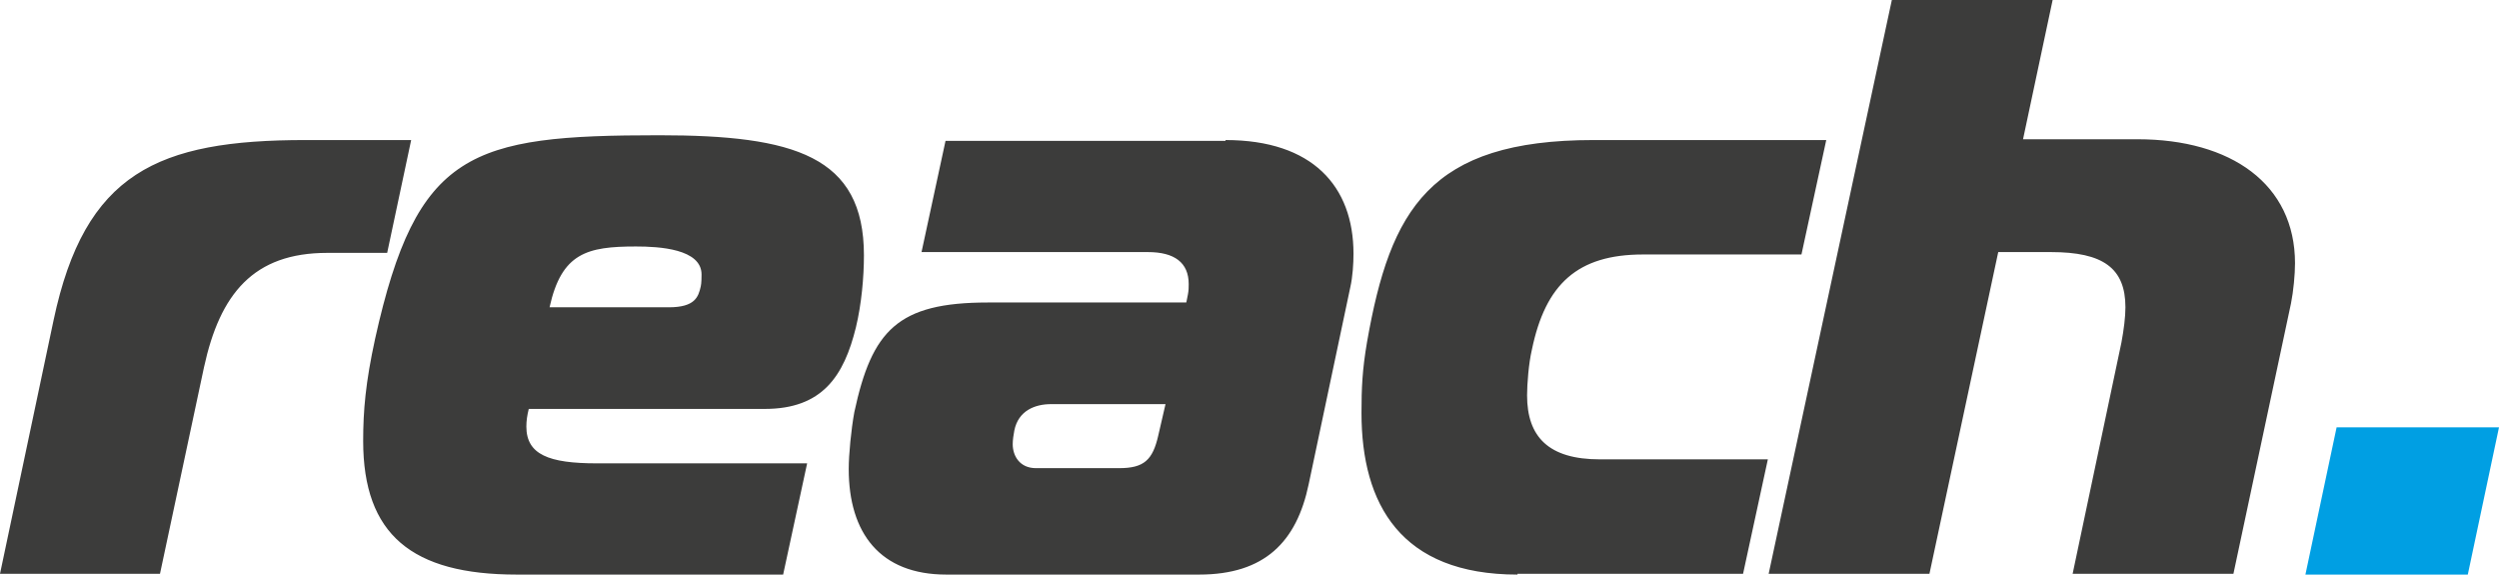
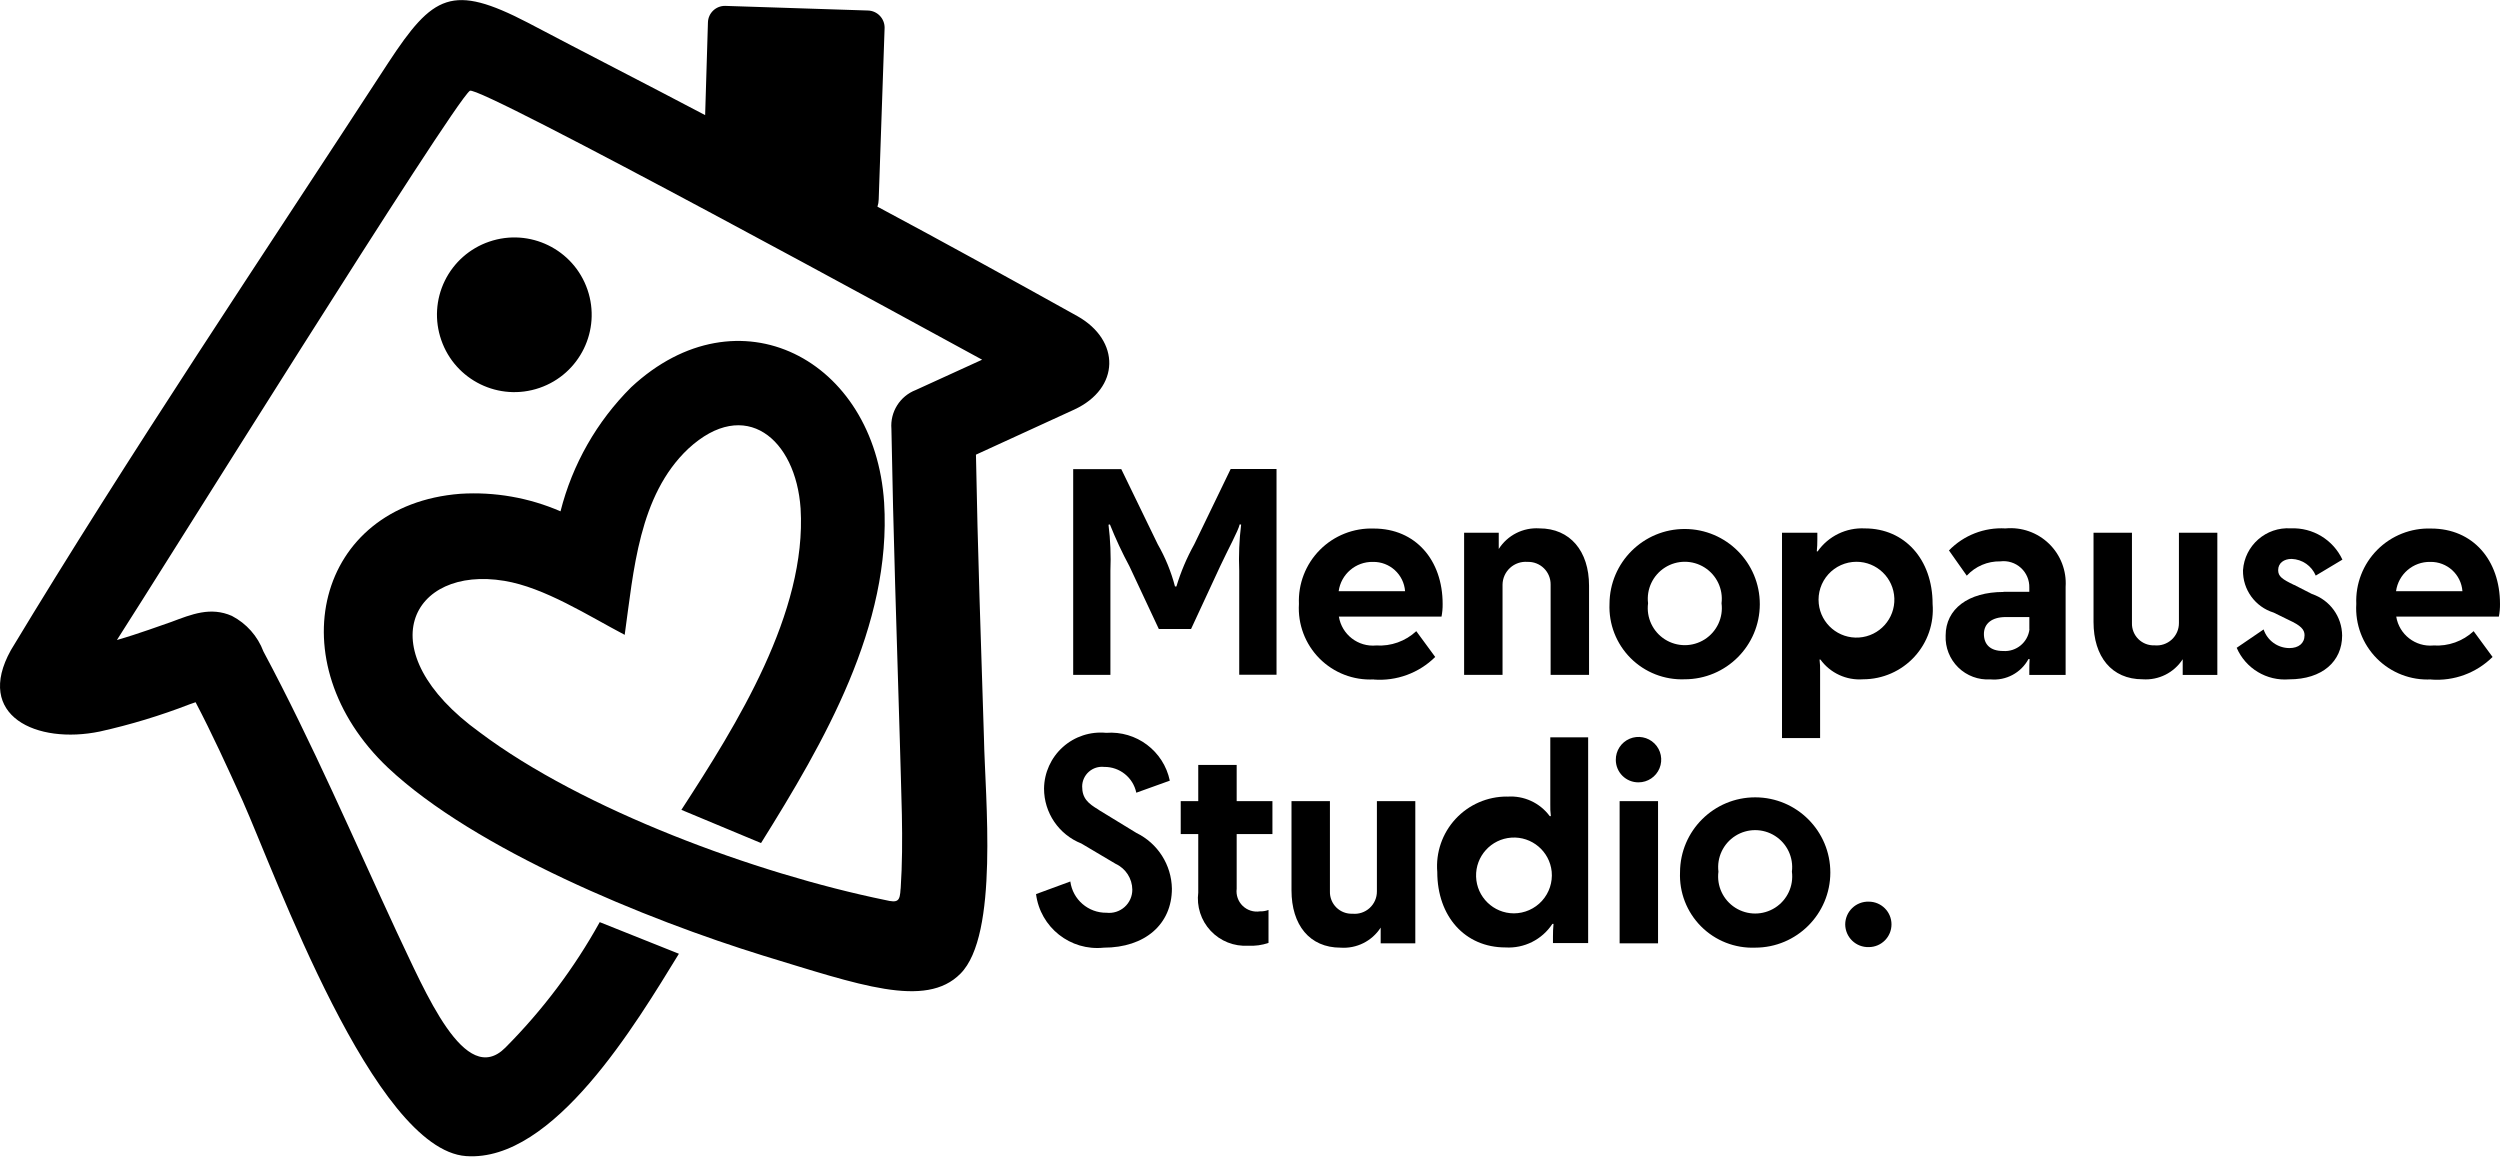
- <svg xmlns="http://www.w3.org/2000/svg" viewBox="0 0 312.4 71.8" style="enable-background:new 0 0 312.4 71.8" xml:space="preserve">
-   <path d="M6.7 40c3.9-18.4 13-22.5 31.5-22.5h13.2l-3 14.1h-7.5c-9.2 0-13.4 5.1-15.4 14.3L20 71.7H0L6.7 40zm57.9 31.8c-13.1 0-19.2-5-19.2-16.7 0-3.8.3-7.3 1.5-12.8 5.2-23.4 11.9-25.4 35.5-25.4 16.9 0 25.6 2.6 25.6 15 0 2.7-.3 6.1-1 9-1.5 6.1-4.2 10.2-11.4 10.2H66.1c-.2.8-.3 1.5-.3 2.2 0 3.5 2.8 4.6 8.8 4.6h26.3l-3 13.9H64.6zm19-33.4c3.3 0 3.7-1.3 4-2.6.1-.4.1-1.3.1-1.5 0-3.2-5.3-3.5-8.2-3.5-6.1 0-9.3.8-10.8 7.6h14.9zm69.6-20.9c10.9 0 16 5.8 16 14.2 0 1.2-.1 2.9-.4 4.2l-5.2 24.6c-1.5 7.2-5.5 11.3-13.7 11.3h-31.6c-8.3 0-12.2-5.2-12.2-13.2 0-1.8.3-4.9.7-7.1 2.2-10.2 5.4-13.7 16.7-13.7h24.8l.2-1c.1-.5.1-.9.1-1.3 0-2.7-1.8-4-5.1-4h-28.3l3-13.9h35v-.1zm-21.8 33c-2 0-4.1.8-4.6 3.3-.1.5-.2 1.2-.2 1.7 0 1.5.9 3 2.9 3h10.4c3.1 0 4.2-1 4.9-4.1l.9-3.9h-14.3zm58.3 21.3c-14.6 0-19.5-8.8-19.5-20.2 0-3.1.1-5.4.7-8.9 2.9-16.5 7.8-25.2 28.3-25.2h29.1l-3.1 14.3h-19.8c-8.2 0-12.2 3.7-13.9 11.9-.4 1.7-.6 4.3-.6 5.7 0 5.2 2.7 8 9.1 8h21l-3.1 14.3h-28.2v.1zM236.5 0h20.1l-3.7 17.4h14.3c11.7 0 19.7 5.6 19.7 15.5 0 1.4-.2 3.5-.5 5l-7.2 33.8h-20.1l6.1-28.9c.3-1.6.5-3.2.5-4.4 0-4.9-2.8-6.9-9.3-6.9h-6.6l-8.6 40.2h-20.1L236.5 0z" style="fill:#3c3c3b" />
-   <path d="m288.2 71.8 3.9-18.4h20.3l-3.9 18.4h-20.3z" style="fill:#009fe3" />
+ <svg xmlns="http://www.w3.org/2000/svg" viewBox="0 0 131.233 60.693">
+   <g data-name="Group 2" style="isolation:isolate">
+     <path data-name="Path 2" d="M25.679 12.686a4.059 4.059 0 1 1-2.517 5.16 4.048 4.048 0 0 1 2.517-5.16m21.6 33.96c.169-2.532.015-5.24-.044-7.758-.162-5.476-.346-10.908-.442-16.377a2.008 2.008 0 0 1 1.281-2.039c1.156-.53 2.333-1.067 3.481-1.59-2.411-1.316-26.457-14.461-26.892-14.116-.927.707-16.443 25.606-18.526 28.83 1.156-.331 2.333-.773 2.856-.949 1.067-.4 2.061-.81 3.18-.316a3.487 3.487 0 0 1 1.656 1.869c2.569 4.806 4.711 9.8 7 14.728 1.509 3.158 3.577 8.2 5.7 6.065a29.834 29.834 0 0 0 4.953-6.587l4.156 1.66c-2.23 3.629-6.573 10.952-11.173 10.621-4.836-.346-10.01-14.794-11.732-18.658-.817-1.8-1.612-3.54-2.466-5.167-.118.044-.236.081-.316.11A32.693 32.693 0 0 1 5.24 38.4c-3.312.685-6.595-.817-4.666-4.276 6.19-10.268 13.263-20.771 19.814-30.839 2.348-3.577 3.349-4.151 7.309-2.1 3.1 1.634 6.219 3.224 9.318 4.858l.147-4.865a.891.891 0 0 1 .905-.869l7.5.243a.9.9 0 0 1 .869.905l-.31 9.009a1.3 1.3 0 0 1-.066.383c3.511 1.877 7 3.8 10.5 5.748 2.26 1.273 2.245 3.783-.162 4.9l-5.167 2.37c.088 4.976.265 9.929.42 14.882.059 3.1.795 10.334-1.237 12.365-1.835 1.852-5.335.574-10.345-.948-6.116-1.892-15.118-5.557-19.7-9.863-5.844-5.535-3.776-13.793 3.791-14.382a11.419 11.419 0 0 1 5.263.92 14.052 14.052 0 0 1 3.71-6.514c5.616-5.226 12.792-1.479 13.278 6.057.4 6.462-3.15 12.564-6.462 17.871l-4.181-1.744c2.911-4.484 6.59-10.345 6.258-15.818-.25-3.658-2.907-5.9-5.9-3.135-2.6 2.458-2.863 6.418-3.334 9.767-1.906-1-4.21-2.488-6.315-2.834-4.9-.817-7.228 3.665-1.288 7.956 5.4 4.055 14.463 7.4 21.286 8.8.67.162.765.059.8-.6" fill-rule="evenodd" />
+     <path data-name="Path 3" d="m60.832 33.022-1.546-3.3a21.308 21.308 0 0 1-1.023-2.193l-.074.015a14.728 14.728 0 0 1 .1 2.422v5.461h-1.954v-10.8h2.525l1.914 3.945a9.041 9.041 0 0 1 .905 2.215h.074a11.088 11.088 0 0 1 .935-2.208l1.914-3.96h2.407v10.8h-1.958v-5.458a14.728 14.728 0 0 1 .1-2.422l-.074-.015c-.088.361-.589 1.266-1.023 2.193l-1.531 3.3h-1.7Z" />
+     <path data-name="Path 4" d="M72.115 35.665a3.739 3.739 0 0 1-3.93-3.96 3.8 3.8 0 0 1 3.93-3.96c2.193 0 3.614 1.656 3.614 3.96a3.263 3.263 0 0 1-.059.662h-5.388a1.812 1.812 0 0 0 1.958 1.516 2.825 2.825 0 0 0 2.105-.751l.994 1.354a4.139 4.139 0 0 1-3.231 1.185m-1.84-4.637h3.489a1.661 1.661 0 0 0-1.686-1.538 1.78 1.78 0 0 0-1.8 1.538" />
+     <path data-name="Path 5" d="M76.856 35.429v-7.463h1.818v.852a2.349 2.349 0 0 1 2.134-1.082c1.612 0 2.606 1.192 2.606 3.01v4.681h-2.017v-4.74a1.175 1.175 0 0 0-1.214-1.192 1.214 1.214 0 0 0-1.31 1.192v4.74h-2.017Z" />
+     <path data-name="Path 6" d="M84.488 31.698a3.945 3.945 0 1 1 3.945 3.96 3.8 3.8 0 0 1-3.945-3.96m5.881-.029a1.943 1.943 0 1 0-3.857 0 1.945 1.945 0 1 0 3.857 0" />
+     <path data-name="Path 7" d="M97.803 35.658a2.537 2.537 0 0 1-2.245-1.038h-.044a4.338 4.338 0 0 1 .029.648v3.474h-2V27.966h1.855v.346a5.805 5.805 0 0 1-.029.633h.044a2.849 2.849 0 0 1 2.48-1.207c2.09 0 3.555 1.627 3.555 3.96a3.659 3.659 0 0 1-3.643 3.96m-2.333-3.975a1.99 1.99 0 1 0 1.973-2.193 1.99 1.99 0 0 0-1.973 2.193" />
+     <path data-name="Path 8" d="M105.171 31.065h1.354v-.213a1.352 1.352 0 0 0-1.524-1.384 2.331 2.331 0 0 0-1.759.751l-.935-1.325a3.834 3.834 0 0 1 2.966-1.156 2.892 2.892 0 0 1 3.158 3.069v4.622h-1.906v-.2c0-.162 0-.464.015-.633h-.059a2.053 2.053 0 0 1-2 1.067 2.21 2.21 0 0 1-2.348-2.3c0-1.4 1.192-2.289 3.04-2.289m1.354 1.965v-.648h-1.237c-.736 0-1.148.346-1.148.891s.331.891 1.008.891a1.3 1.3 0 0 0 1.384-1.141" />
+     <path data-name="Path 9" d="M116.395 27.966v7.463h-1.818v-.824a2.31 2.31 0 0 1-2.105 1.053c-1.627 0-2.576-1.192-2.576-3.01v-4.682h2.017v4.74a1.137 1.137 0 0 0 1.185 1.17 1.168 1.168 0 0 0 1.281-1.17v-4.74h2.017Z" />
+     <path data-name="Path 10" d="m120.429 30.704.935.478a2.316 2.316 0 0 1 1.582 2.179c0 1.354-1.038 2.3-2.782 2.3a2.757 2.757 0 0 1-2.753-1.656l1.413-.964a1.433 1.433 0 0 0 1.354.979c.478 0 .795-.243.795-.677 0-.3-.2-.508-.824-.795l-.795-.39a2.284 2.284 0 0 1-1.612-2.223 2.36 2.36 0 0 1 2.51-2.2 2.855 2.855 0 0 1 2.709 1.641l-1.4.839a1.429 1.429 0 0 0-1.266-.876c-.4 0-.707.213-.707.589 0 .331.213.478.839.78" />
+     <path data-name="Path 11" d="M127.619 35.665a3.739 3.739 0 0 1-3.93-3.96 3.8 3.8 0 0 1 3.93-3.96c2.193 0 3.614 1.656 3.614 3.96a3.264 3.264 0 0 1-.059.662h-5.388a1.812 1.812 0 0 0 1.958 1.516 2.825 2.825 0 0 0 2.105-.751l.994 1.354a4.139 4.139 0 0 1-3.231 1.185m-1.84-4.637h3.489a1.661 1.661 0 0 0-1.685-1.538 1.78 1.78 0 0 0-1.8 1.538" />
+     <path data-name="Path 12" d="m57.668 42.51 1.987 1.214a3.316 3.316 0 0 1 1.862 2.922c0 1.869-1.413 3.1-3.577 3.1a3.24 3.24 0 0 1-3.555-2.812l1.8-.662a1.891 1.891 0 0 0 1.9 1.641 1.216 1.216 0 0 0 1.354-1.214 1.507 1.507 0 0 0-.876-1.354l-1.8-1.067a3.1 3.1 0 0 1-1.958-2.885 2.973 2.973 0 0 1 3.26-2.924 3.168 3.168 0 0 1 3.342 2.51l-1.759.633a1.7 1.7 0 0 0-1.686-1.354 1.04 1.04 0 0 0-1.156 1.023c0 .618.3.891.861 1.222" />
+     <path data-name="Path 13" d="M62.9 46.838v-3.054h-.92v-1.73h.92v-1.9h2.017v1.9h1.877v1.73h-1.877v2.871a1.066 1.066 0 0 0 1.222 1.185 1.152 1.152 0 0 0 .449-.074v1.73a2.763 2.763 0 0 1-1.067.147 2.485 2.485 0 0 1-2.62-2.8" />
+     <path data-name="Path 14" d="M74.294 42.054v7.463h-1.818v-.824a2.31 2.31 0 0 1-2.105 1.053c-1.627 0-2.576-1.192-2.576-3.01v-4.682h2.017v4.74a1.137 1.137 0 0 0 1.185 1.17 1.168 1.168 0 0 0 1.281-1.17v-4.74Z" />
+     <path data-name="Path 15" d="M79.12 41.818a2.538 2.538 0 0 1 2.23 1.023h.059a4.346 4.346 0 0 1-.029-.648v-3.488h1.987v10.8H81.52v-.331a6.71 6.71 0 0 1 .029-.677h-.059a2.747 2.747 0 0 1-2.466 1.237c-2.12 0-3.577-1.627-3.577-3.96a3.658 3.658 0 0 1 3.658-3.96m2.348 3.938a1.99 1.99 0 1 0-1.987 2.193 2 2 0 0 0 1.987-2.193" />
+     <path data-name="Path 16" d="M84.819 39.89a1.192 1.192 0 1 1 1.192 1.178 1.18 1.18 0 0 1-1.192-1.178m.2 2.164h2.017v7.463h-2.017Z" />
+     <path data-name="Path 17" d="M88.19 45.785a3.945 3.945 0 1 1 3.945 3.96 3.8 3.8 0 0 1-3.945-3.96m5.873-.029a1.943 1.943 0 1 0-3.857 0 1.945 1.945 0 1 0 3.857 0" />
+     <path data-name="Path 18" d="M96.861 48.523a1.2 1.2 0 0 1 1.237-1.192 1.192 1.192 0 1 1 0 2.385 1.2 1.2 0 0 1-1.237-1.192" />
+   </g>
</svg>
